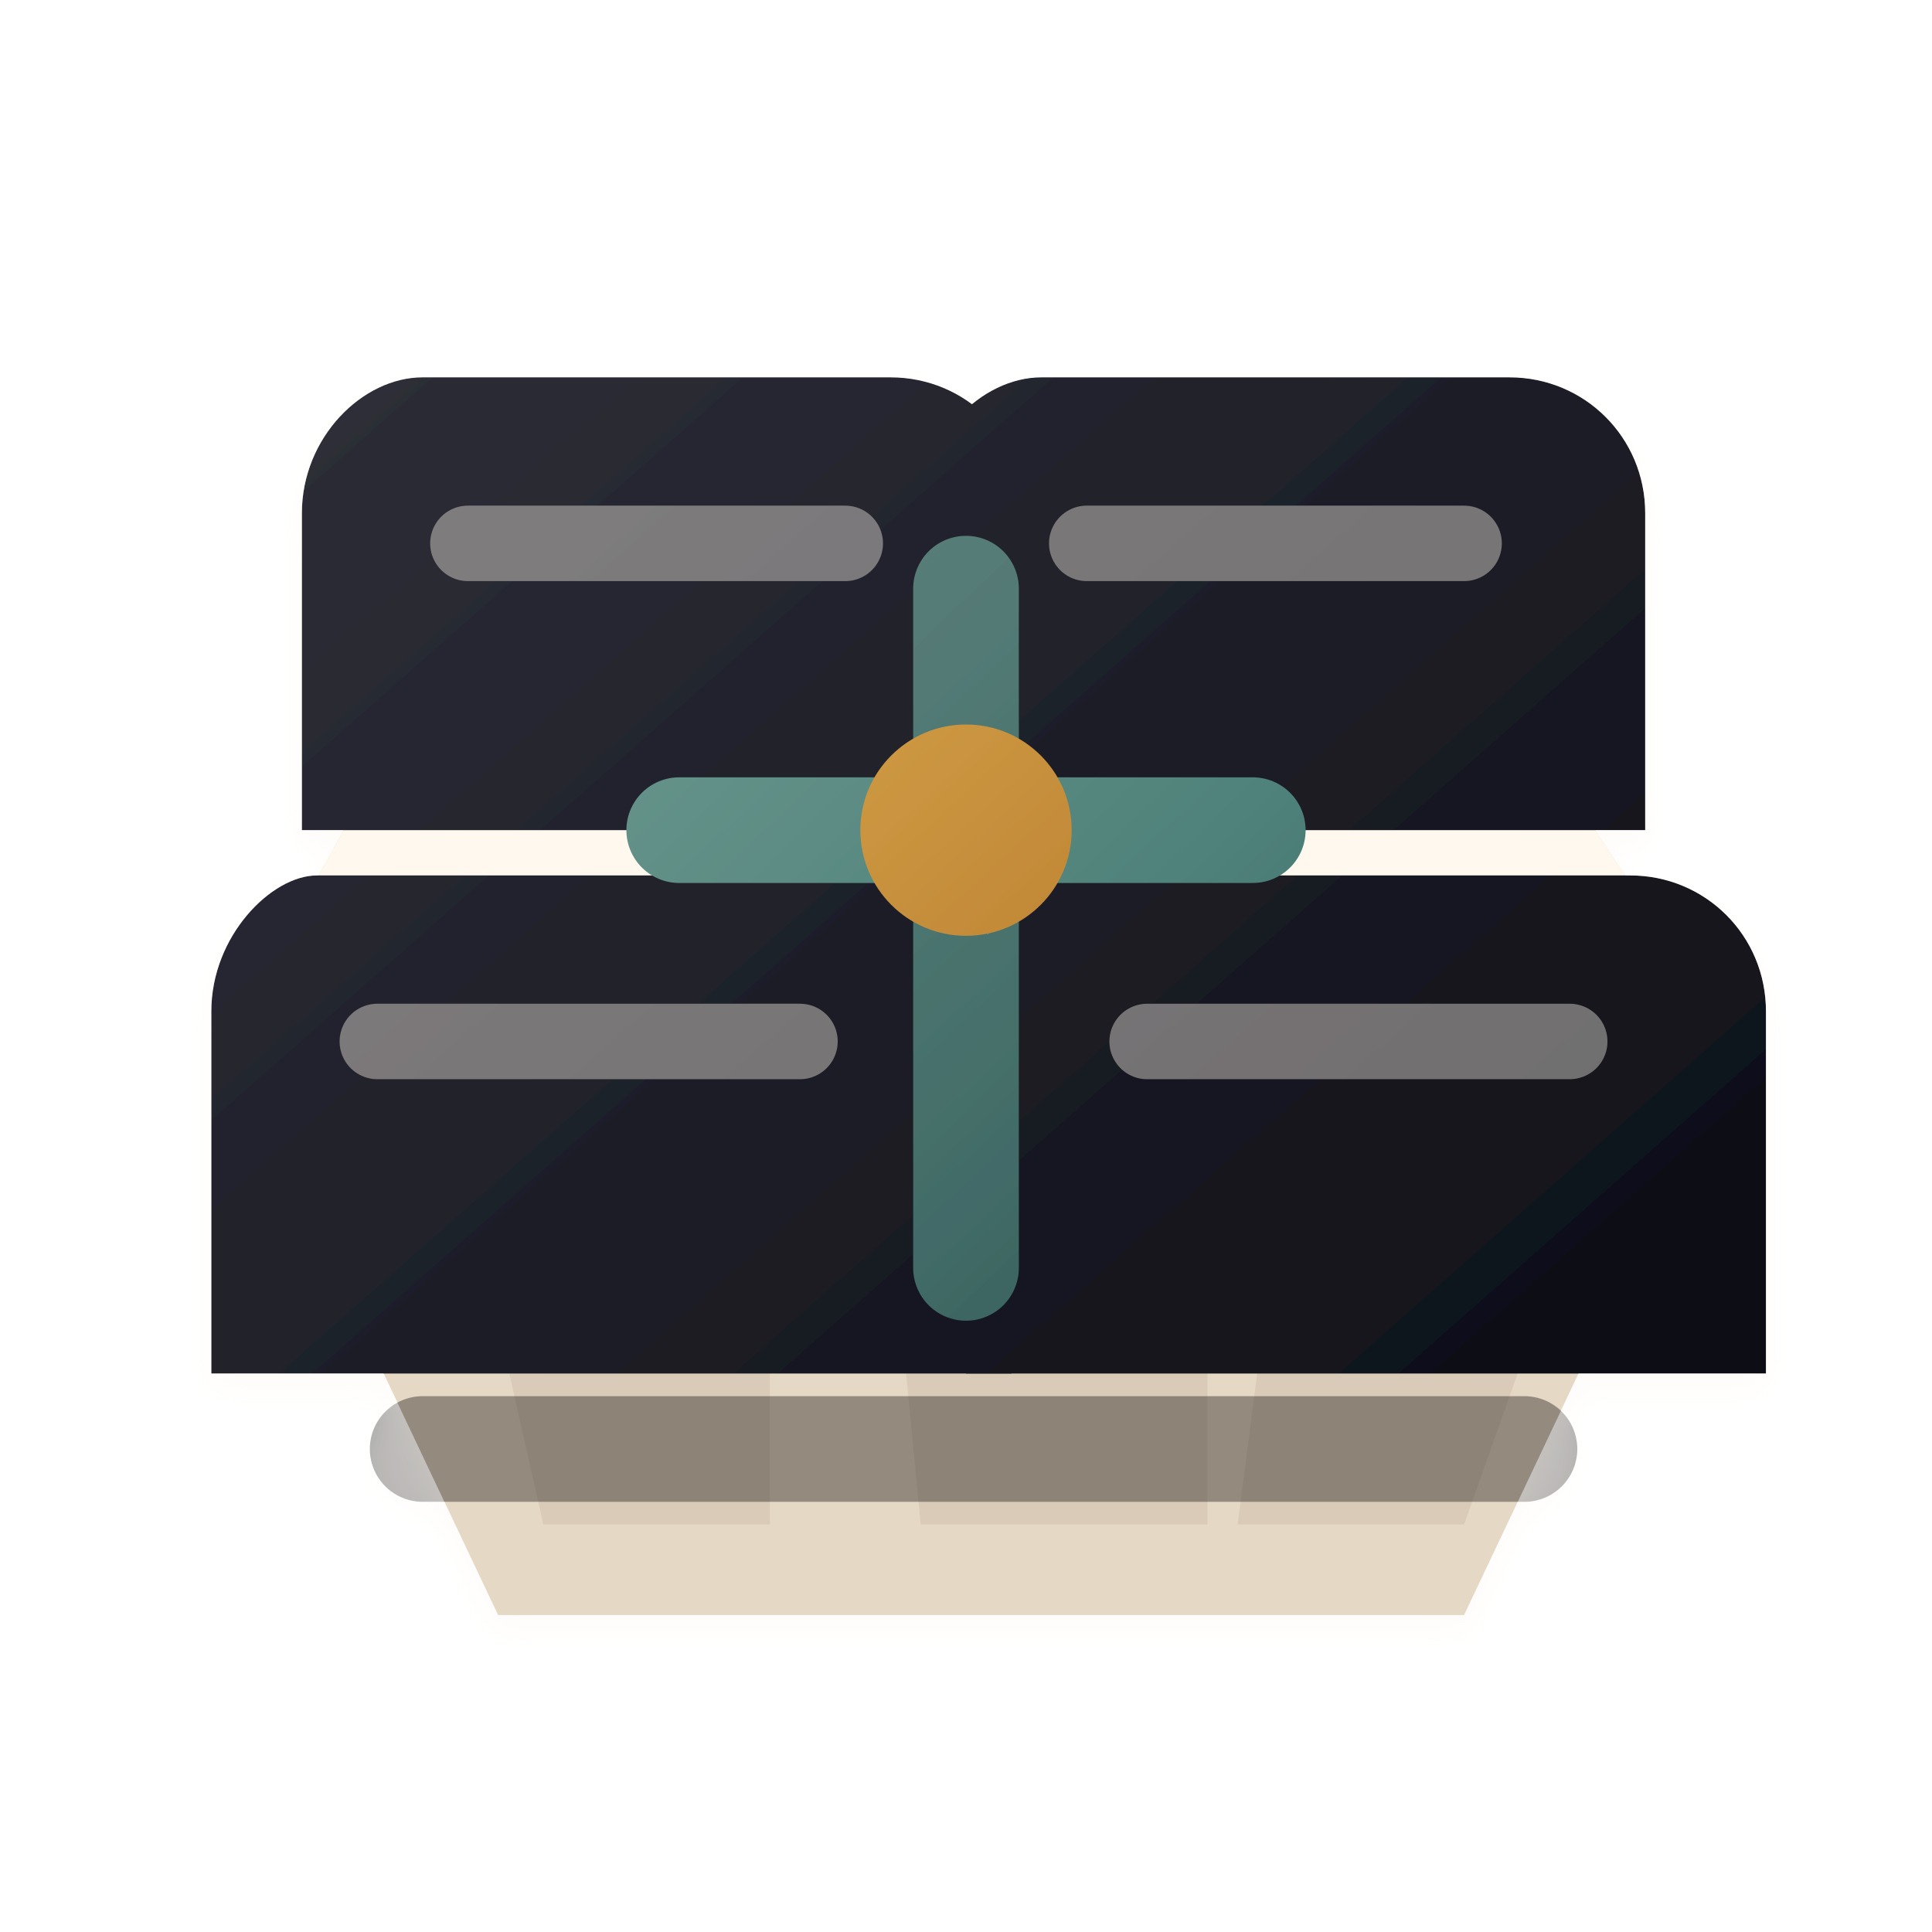
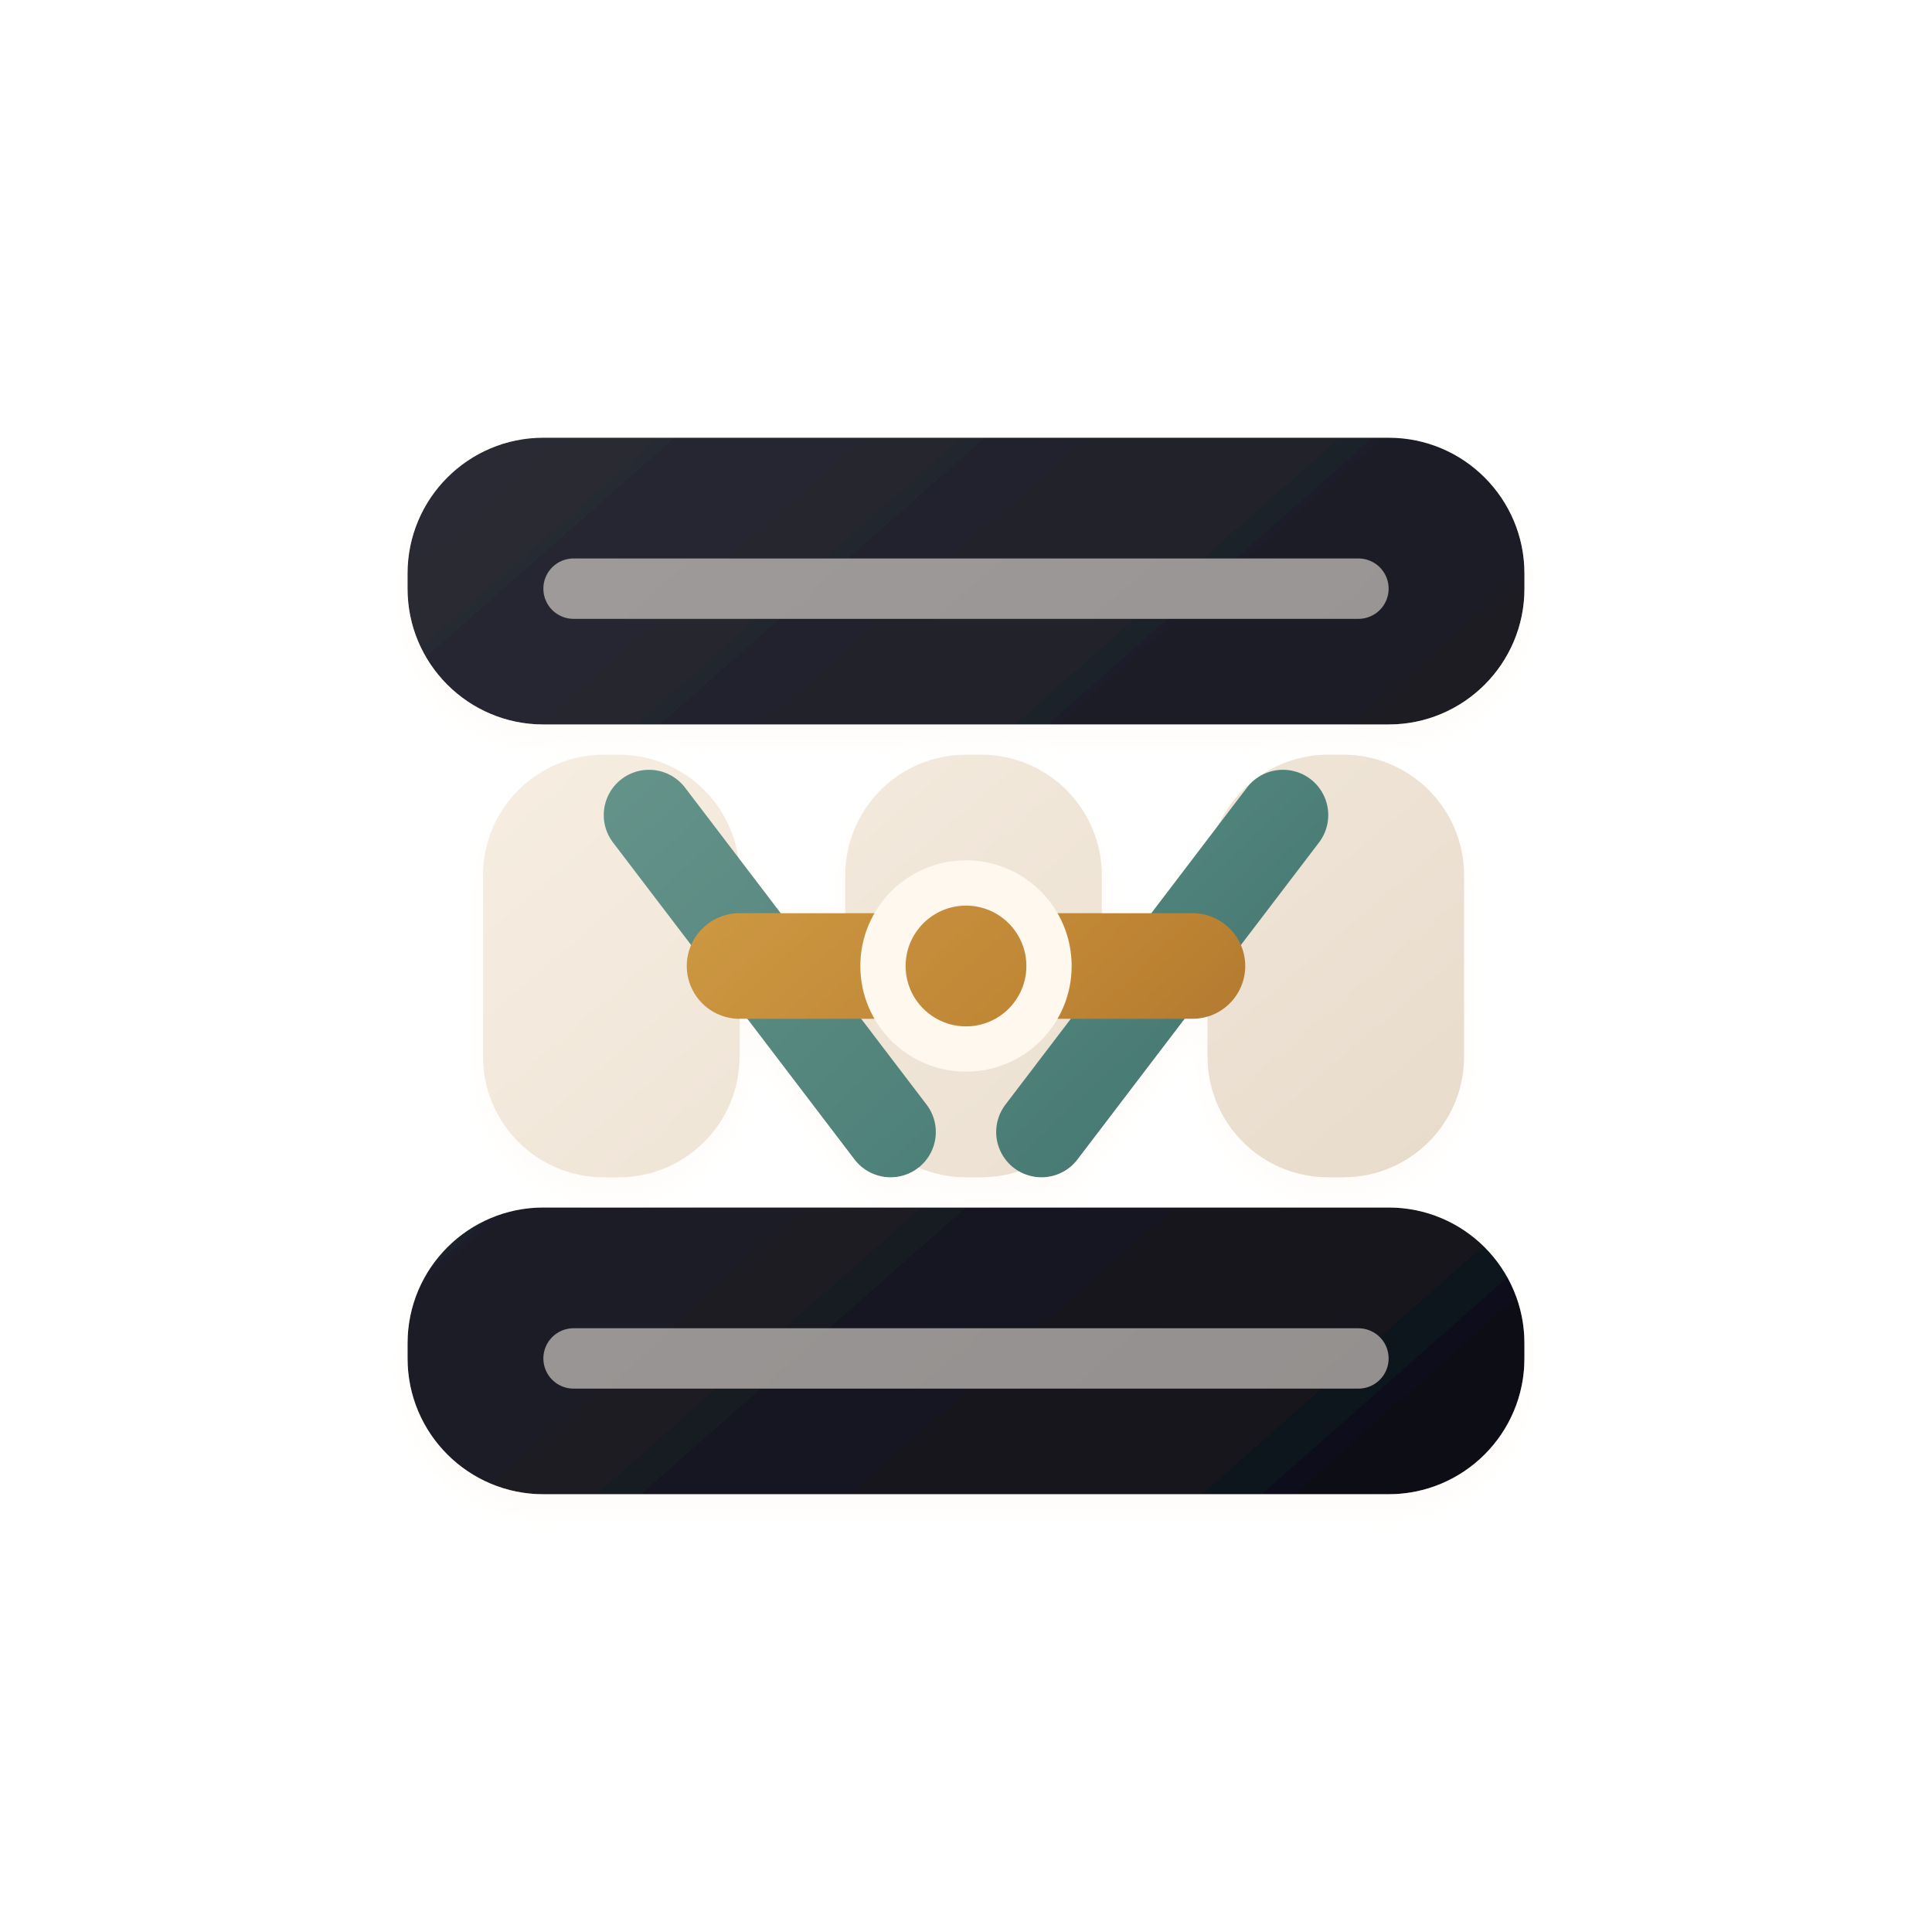
<svg xmlns="http://www.w3.org/2000/svg" viewBox="0 0 128 128" role="img" aria-label="Sarrus icon">
  <defs>
    <filter id="depth" x="-45%" y="-45%" width="190%" height="190%">
-       <feDropShadow dx="0" dy="8" stdDeviation="5" flood-color="#221a16" flood-opacity=".24" />
+       <feDropShadow dx="0" dy="8" stdDeviation="5" flood-color="#221a16" flood-opacity=".22" />
      <feDropShadow dx="0" dy="1" stdDeviation="1" flood-color="#fff8ef" flood-opacity=".34" />
    </filter>
    <linearGradient id="paper" x1="20" y1="14" x2="108" y2="116" gradientUnits="userSpaceOnUse">
      <stop stop-color="#fff8ee" />
      <stop offset="1" stop-color="#dfd1bf" />
    </linearGradient>
    <linearGradient id="ink" x1="18" y1="14" x2="108" y2="116" gradientUnits="userSpaceOnUse">
      <stop stop-color="#31313b" />
      <stop offset="1" stop-color="#080911" />
-     </linearGradient>
-     <linearGradient id="teal" x1="16" y1="16" x2="108" y2="112" gradientUnits="userSpaceOnUse">
-       <stop stop-color="#83aaa0" />
-       <stop offset=".55" stop-color="#4f827a" />
-       <stop offset="1" stop-color="#244d52" />
-     </linearGradient>
-     <linearGradient id="gold" x1="20" y1="16" x2="108" y2="112" gradientUnits="userSpaceOnUse">
-       <stop stop-color="#f0c763" />
-       <stop offset=".55" stop-color="#be8434" />
-       <stop offset="1" stop-color="#6e421e" />
    </linearGradient>
    <linearGradient id="coral" x1="18" y1="16" x2="110" y2="114" gradientUnits="userSpaceOnUse">
      <stop stop-color="#eda891" />
      <stop offset=".55" stop-color="#ce735b" />
      <stop offset="1" stop-color="#884a3c" />
    </linearGradient>
    <linearGradient id="rose" x1="18" y1="16" x2="108" y2="116" gradientUnits="userSpaceOnUse">
      <stop stop-color="#e4a4ad" />
      <stop offset=".55" stop-color="#ba6c84" />
      <stop offset="1" stop-color="#6f425b" />
    </linearGradient>
+     <linearGradient id="teal" x1="16" y1="16" x2="108" y2="112" gradientUnits="userSpaceOnUse">
+       <stop stop-color="#83aaa0" />
+       <stop offset=".55" stop-color="#4f827a" />
+       <stop offset="1" stop-color="#244d52" />
+     </linearGradient>
    <linearGradient id="blue" x1="18" y1="16" x2="108" y2="112" gradientUnits="userSpaceOnUse">
      <stop stop-color="#7891b7" />
      <stop offset=".56" stop-color="#496c9a" />
      <stop offset="1" stop-color="#1e2d55" />
    </linearGradient>
+     <linearGradient id="gold" x1="20" y1="16" x2="108" y2="112" gradientUnits="userSpaceOnUse">
+       <stop stop-color="#f0c763" />
+       <stop offset=".55" stop-color="#be8434" />
+       <stop offset="1" stop-color="#6e421e" />
+     </linearGradient>
  </defs>
  <g filter="url(#depth)">
-     <path d="M25 51h78l12 18-18 38H33L15 69z" fill="#e5d8c5" />
-     <path d="M25 51h78l12 18-18 13H33L15 69z" fill="#fff8ee" />
-     <path d="M29 70h22v31H36zM58 70h22v31H61zM86 70h22L97 101H82z" fill="#d9cbb8" />
-     <path d="M28 25h31c5 0 9 4 9 9v21H20V34c0-5 4-9 8-9z" fill="url(#ink)" />
-     <path d="M69 25h31c5 0 9 4 9 9v21H61V34c0-5 4-9 8-9z" fill="url(#ink)" />
-     <path d="M21 58h37c5 0 9 4 9 9v24H14V67c0-5 4-9 7-9z" fill="url(#ink)" />
-     <path d="M71 58h37c5 0 9 4 9 9v24H64V67c0-5 4-9 7-9z" fill="url(#ink)" />
-     <path d="M31 36h25M72 36h25M25 69h28M76 69h28" stroke="#fff8ee" stroke-width="5" stroke-linecap="round" opacity=".4" />
-     <path d="M45 55h38" stroke="url(#teal)" stroke-width="7" stroke-linecap="round" />
-     <path d="M64 39v45" stroke="url(#teal)" stroke-width="7" stroke-linecap="round" opacity=".82" />
-     <circle cx="64" cy="55" r="7" fill="url(#gold)" />
-     <path d="M28 96h73" stroke="#1b1715" stroke-width="7" stroke-linecap="round" opacity=".4" />
+     <rect x="27" y="29" width="74" height="19" rx="9" fill="url(#ink)" />
+     <rect x="27" y="80" width="74" height="19" rx="9" fill="url(#ink)" />
+     <rect x="32" y="50" width="17" height="28" rx="8" fill="url(#paper)" />
+     <rect x="56" y="50" width="17" height="28" rx="8" fill="url(#paper)" />
+     <rect x="80" y="50" width="17" height="28" rx="8" fill="url(#paper)" />
+     <path d="M38 39h52M38 90h52" stroke="#fff8ee" stroke-width="4" stroke-linecap="round" opacity=".55" />
+     <path d="M43 54 59 75M85 54 69 75" fill="none" stroke="url(#teal)" stroke-width="6" stroke-linecap="round" />
+     <path d="M49 64h30" stroke="url(#gold)" stroke-width="7" stroke-linecap="round" />
+     <circle cx="64" cy="64" r="7" fill="#fff8ee" />
+     <circle cx="64" cy="64" r="4" fill="url(#gold)" />
  </g>
</svg>
